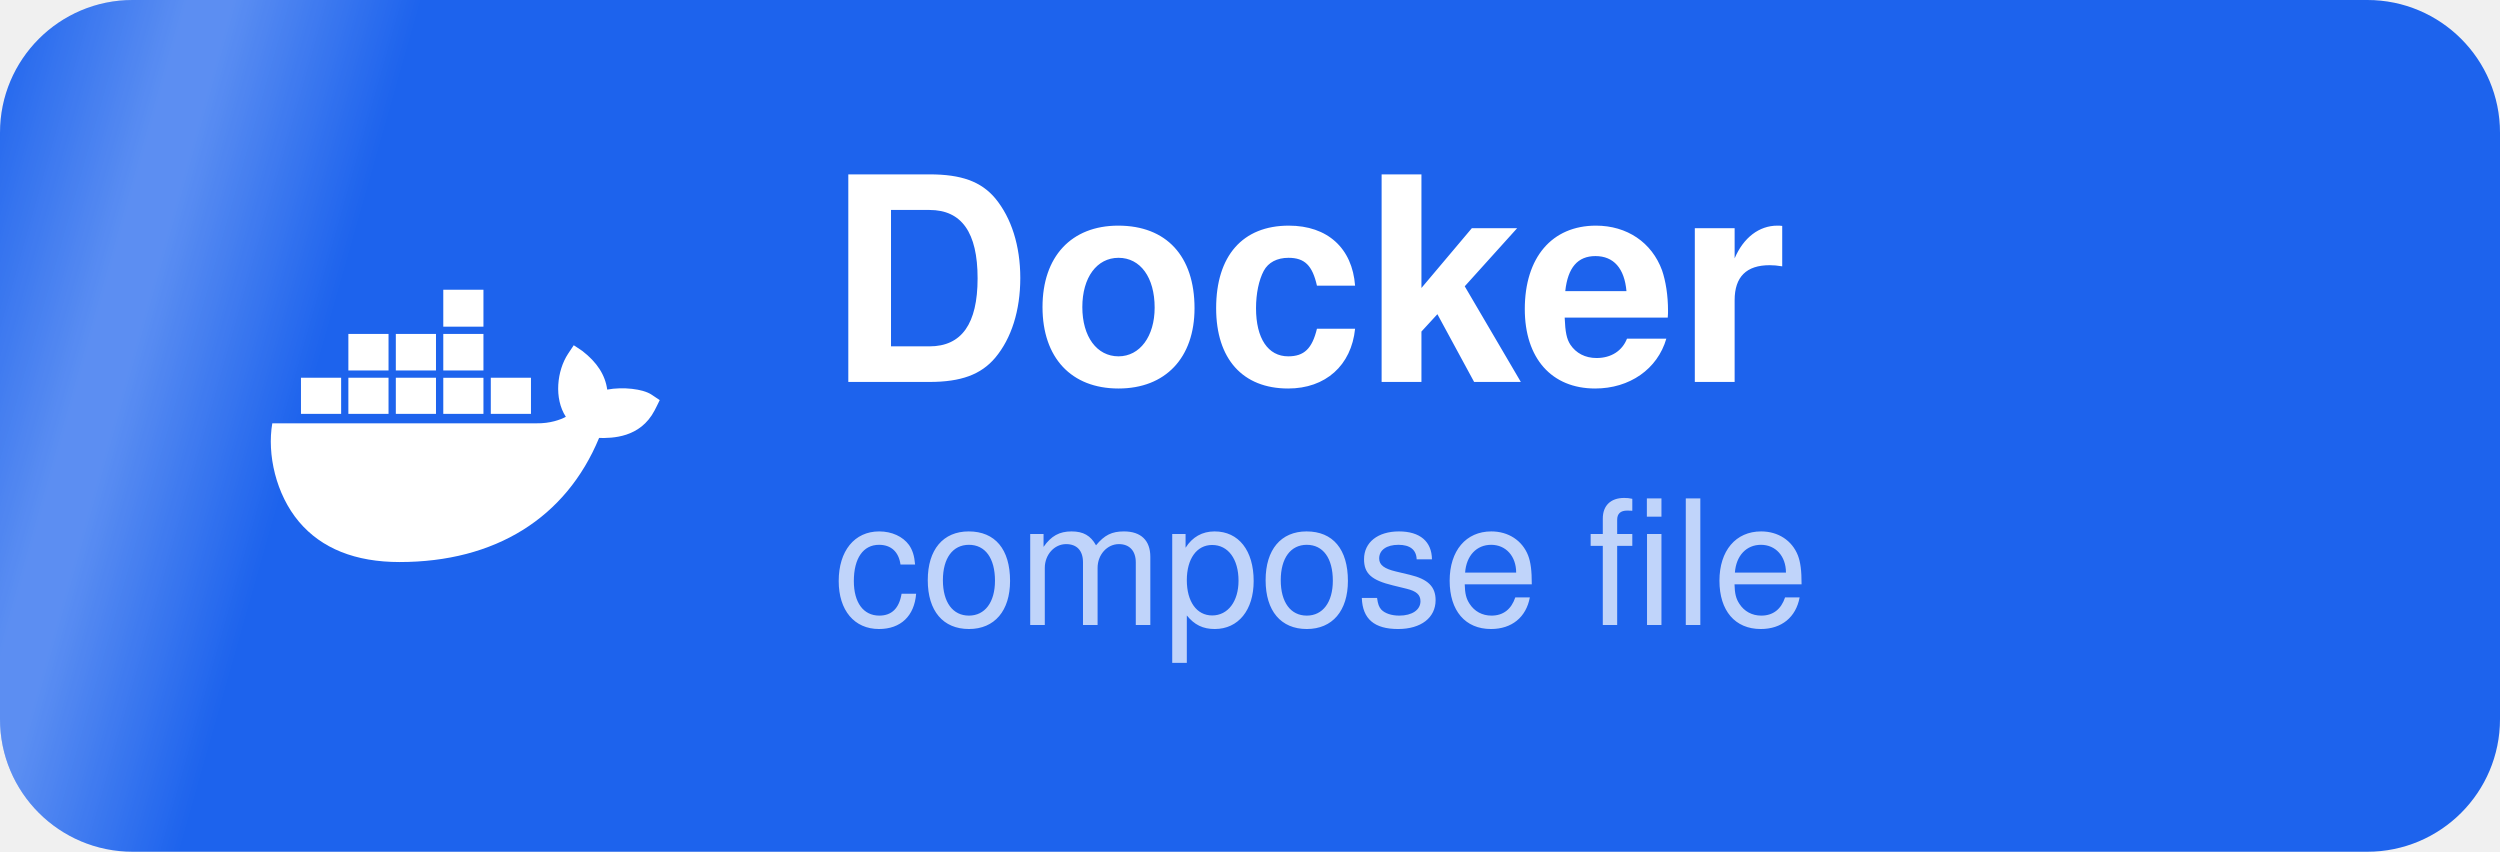
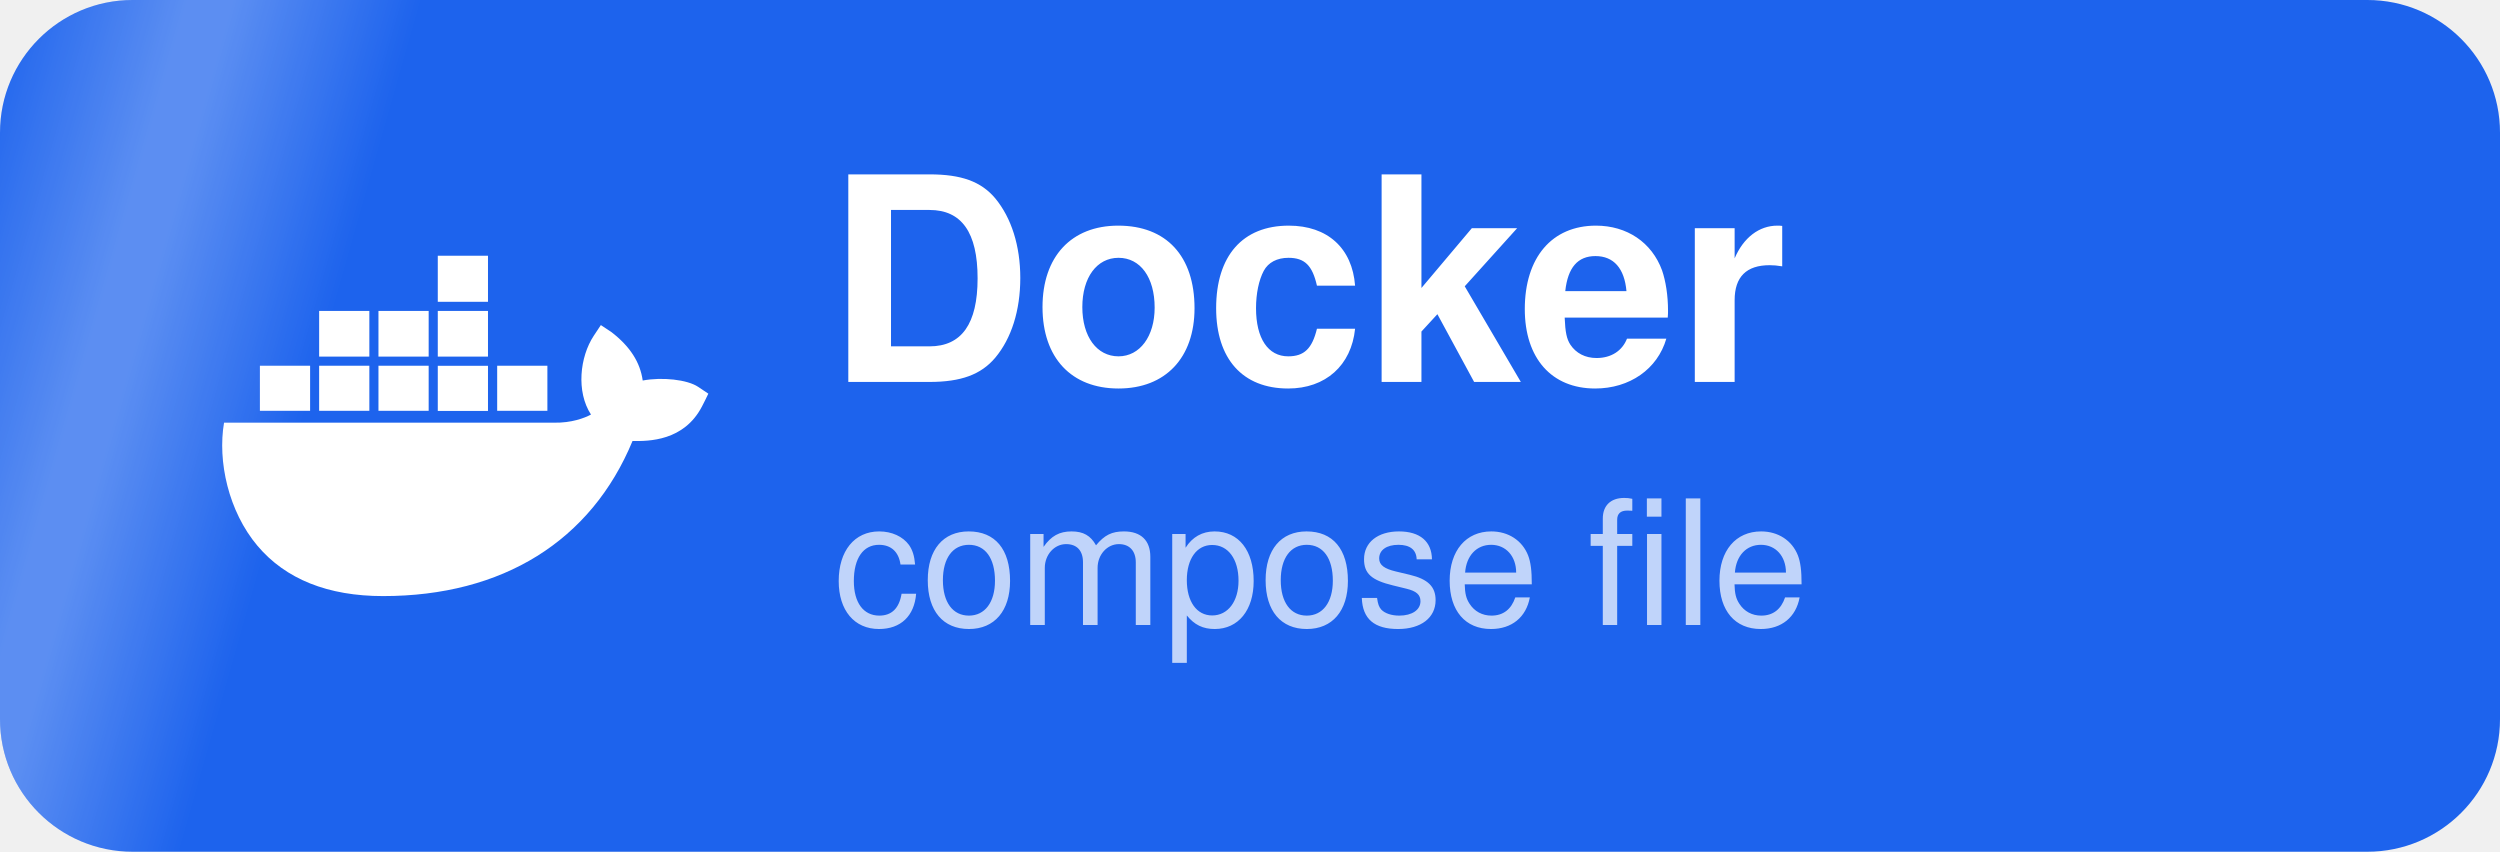
- <svg xmlns="http://www.w3.org/2000/svg" viewBox="0 0 720.0 245.3" width="720.0" height="245.3" role="img" aria-label="Download the docker-compose file">
+ <svg xmlns="http://www.w3.org/2000/svg" viewBox="0 0 720 245.3" width="720" height="245.3" role="img" aria-label="Download the docker-compose file">
  <defs>
    <clipPath id="edge">
-       <rect x="0" y="0" width="720.0" height="245.3" rx="38.2" ry="38.2" />
+       <path d="M38.2,0 H681.8 A38.2,38.2 0 0 1 720,38.2 V207.1 A38.2,38.2 0 0 1 681.8,245.3 H38.2 A38.2,38.2 0 0 1 0,207.1 V38.2 A38.2,38.2 0 0 1 38.2,0 Z" />
    </clipPath>
    <linearGradient id="sheen" x1="0" y1="0" x2="1" y2="0">
      <stop offset="0" stop-color="#fff" stop-opacity="0" />
      <stop offset="0.45" stop-color="#fff" stop-opacity="0.28" />
      <stop offset="0.55" stop-color="#fff" stop-opacity="0.28" />
      <stop offset="1" stop-color="#fff" stop-opacity="0" />
    </linearGradient>
  </defs>
  <style>
    @keyframes pass {
      0%       { transform: translateX(-226.6px); }
      18.16%   { transform: translateX(946.6px); }
      100%     { transform: translateX(946.6px); }
    }
-     /* linear, not eased: an eased pass hands off at the wrong moment and the
-        row stops reading as one band crossing both buttons.
- 
-        `backwards` is not decoration, it is the second half of the delay. An
-        animation that has not started yet leaves its element wherever the
-        document put it, which for this band is x=0 - INSIDE the button, against
-        its left edge. So the stagger that makes the row read as one band was
-        also parking a motionless band on every button but the first, for as long
-        as that button's delay, every single time the page loaded. It came right
-        on its own from the second cycle onwards, which is why it survived: it is
-        only ever wrong while somebody is looking at the row for the first time.
-        `backwards` holds the 0% state during the delay instead, and 0% is off
-        the left edge. */
-     .band { animation: pass 7s linear 0.000s infinite backwards; }
+     .band { animation: pass 7s linear 1.665s infinite backwards; }
    @media (prefers-reduced-motion: reduce) {
      .band { animation: none; opacity: 0; }
    }
  </style>
-   <rect width="720.0" height="245.3" rx="38.2" ry="38.2" fill="#1d63ed" />
-   <g transform="translate(78.0 77.85) scale(0.175)" fill="#ffffff">
+   <path d="M38.2,0 H681.8 A38.2,38.2 0 0 1 720,38.2 V207.1 A38.2,38.2 0 0 1 681.8,245.3 H38.2 A38.2,38.2 0 0 1 0,207.1 V38.2 A38.2,38.2 0 0 1 38.2,0 Z" fill="#1d63ed" />
+   <g transform="translate(64.0 66.65) scale(0.21875)" fill="#ffffff">
    <path d="M349.9 236.3h-66.1v-59.4h66.1v59.4zm0-204.3h-66.1v60.7h66.1V32zm78.2 144.8H362v59.4h66.1v-59.4zm-156.3-72.1h-66.1v60.1h66.1v-60.1zm78.1 0h-66.1v60.1h66.1v-60.1zm276.8 100c-14.4-9.7-47.6-13.2-73.1-8.4-3.3-24-16.7-44.9-41.1-63.7l-14-9.3-9.3 14c-18.4 27.8-23.4 73.6-3.7 103.8-8.7 4.7-25.8 11.1-48.4 10.7H2.4c-8.7 50.8 5.8 116.8 44 162.1 37.1 43.9 92.7 66.2 165.4 66.2 157.4 0 273.9-72.5 328.4-204.2 21.4.4 67.6.1 91.3-45.2 1.5-2.5 6.6-13.2 8.5-17.1l-13.3-8.9zm-511.1-27.9h-66v59.4h66.1v-59.4zm78.1 0h-66.1v59.4h66.1v-59.4zm78.1 0h-66.1v59.4h66.1v-59.4zm-78.1-72.1h-66.1v60.1h66.1v-60.1z" />
  </g>
  <text x="238" y="110" font-family="-apple-system, BlinkMacSystemFont, 'Segoe UI', Helvetica, Arial, sans-serif" font-size="82" font-weight="700" fill="#ffffff">Docker</text>
  <text x="240" y="180" font-family="-apple-system, BlinkMacSystemFont, 'Segoe UI', Helvetica, Arial, sans-serif" font-size="50" font-weight="400" fill="#ffffff" fill-opacity="0.72">compose file</text>
  <g clip-path="url(#edge)">
    <g class="band">
      <rect x="0" y="-60" width="121.8" height="365.3" fill="url(#sheen)" transform="skewX(-16)" />
    </g>
  </g>
</svg>
